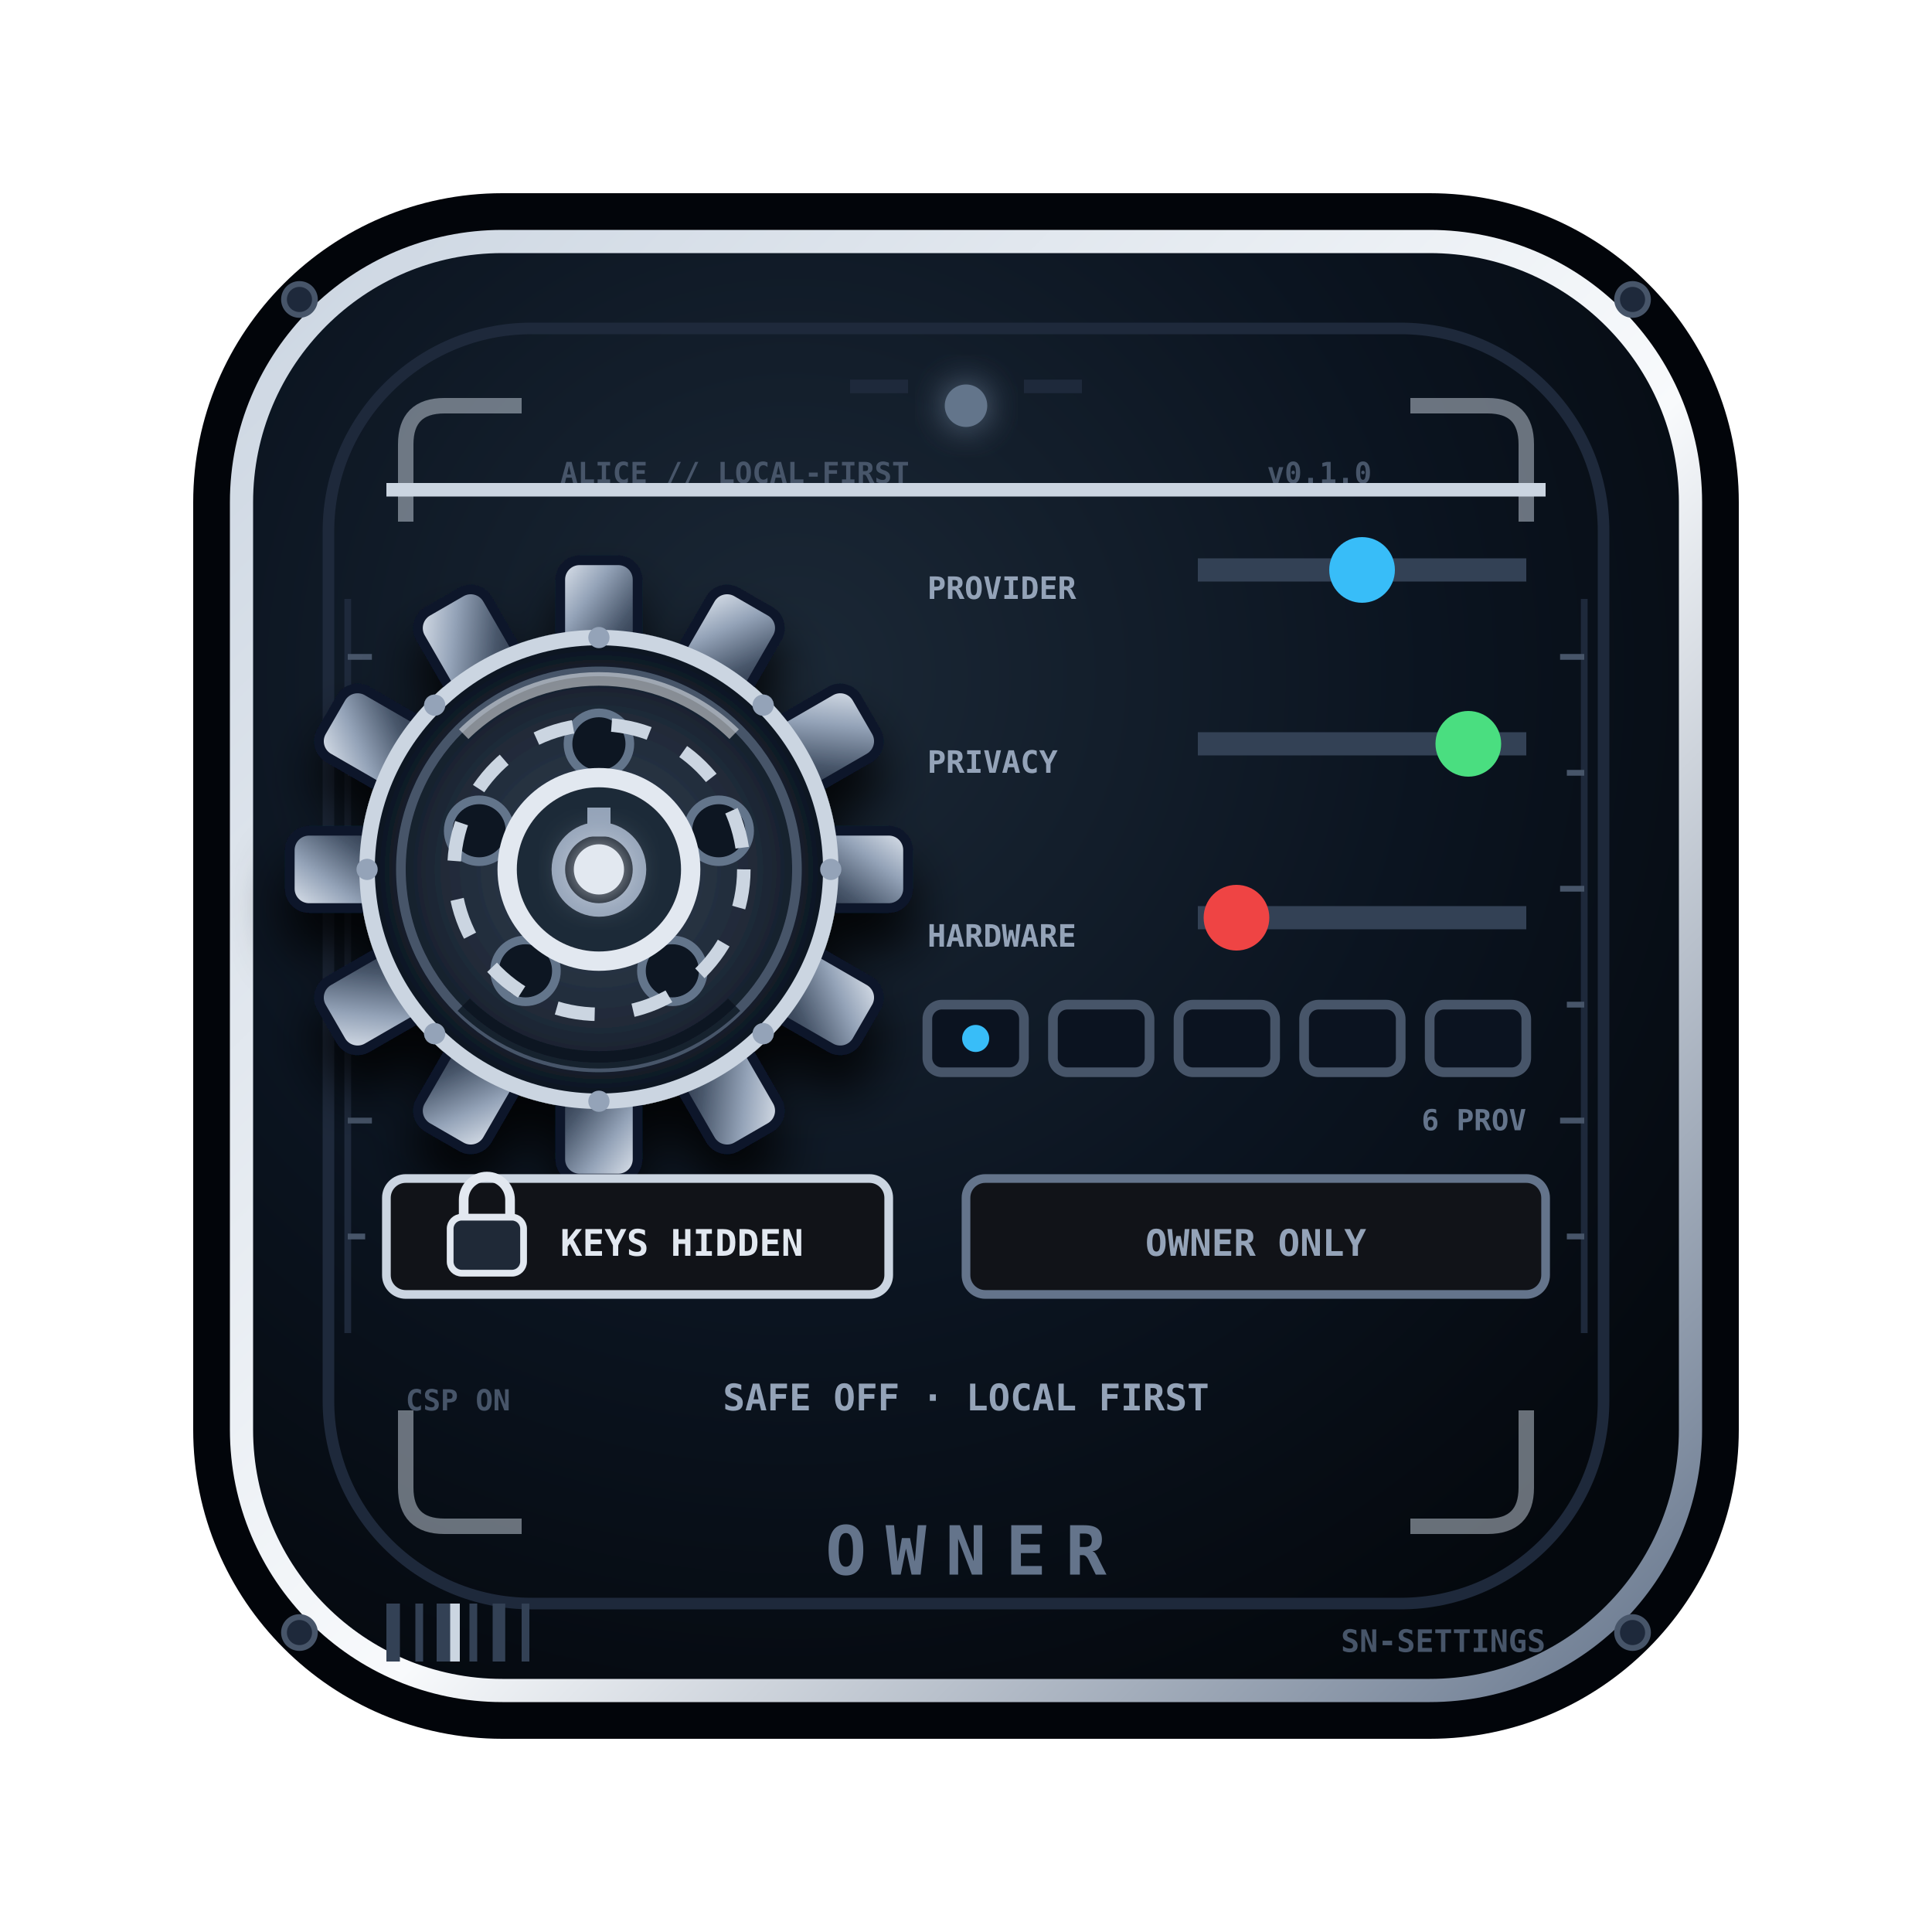
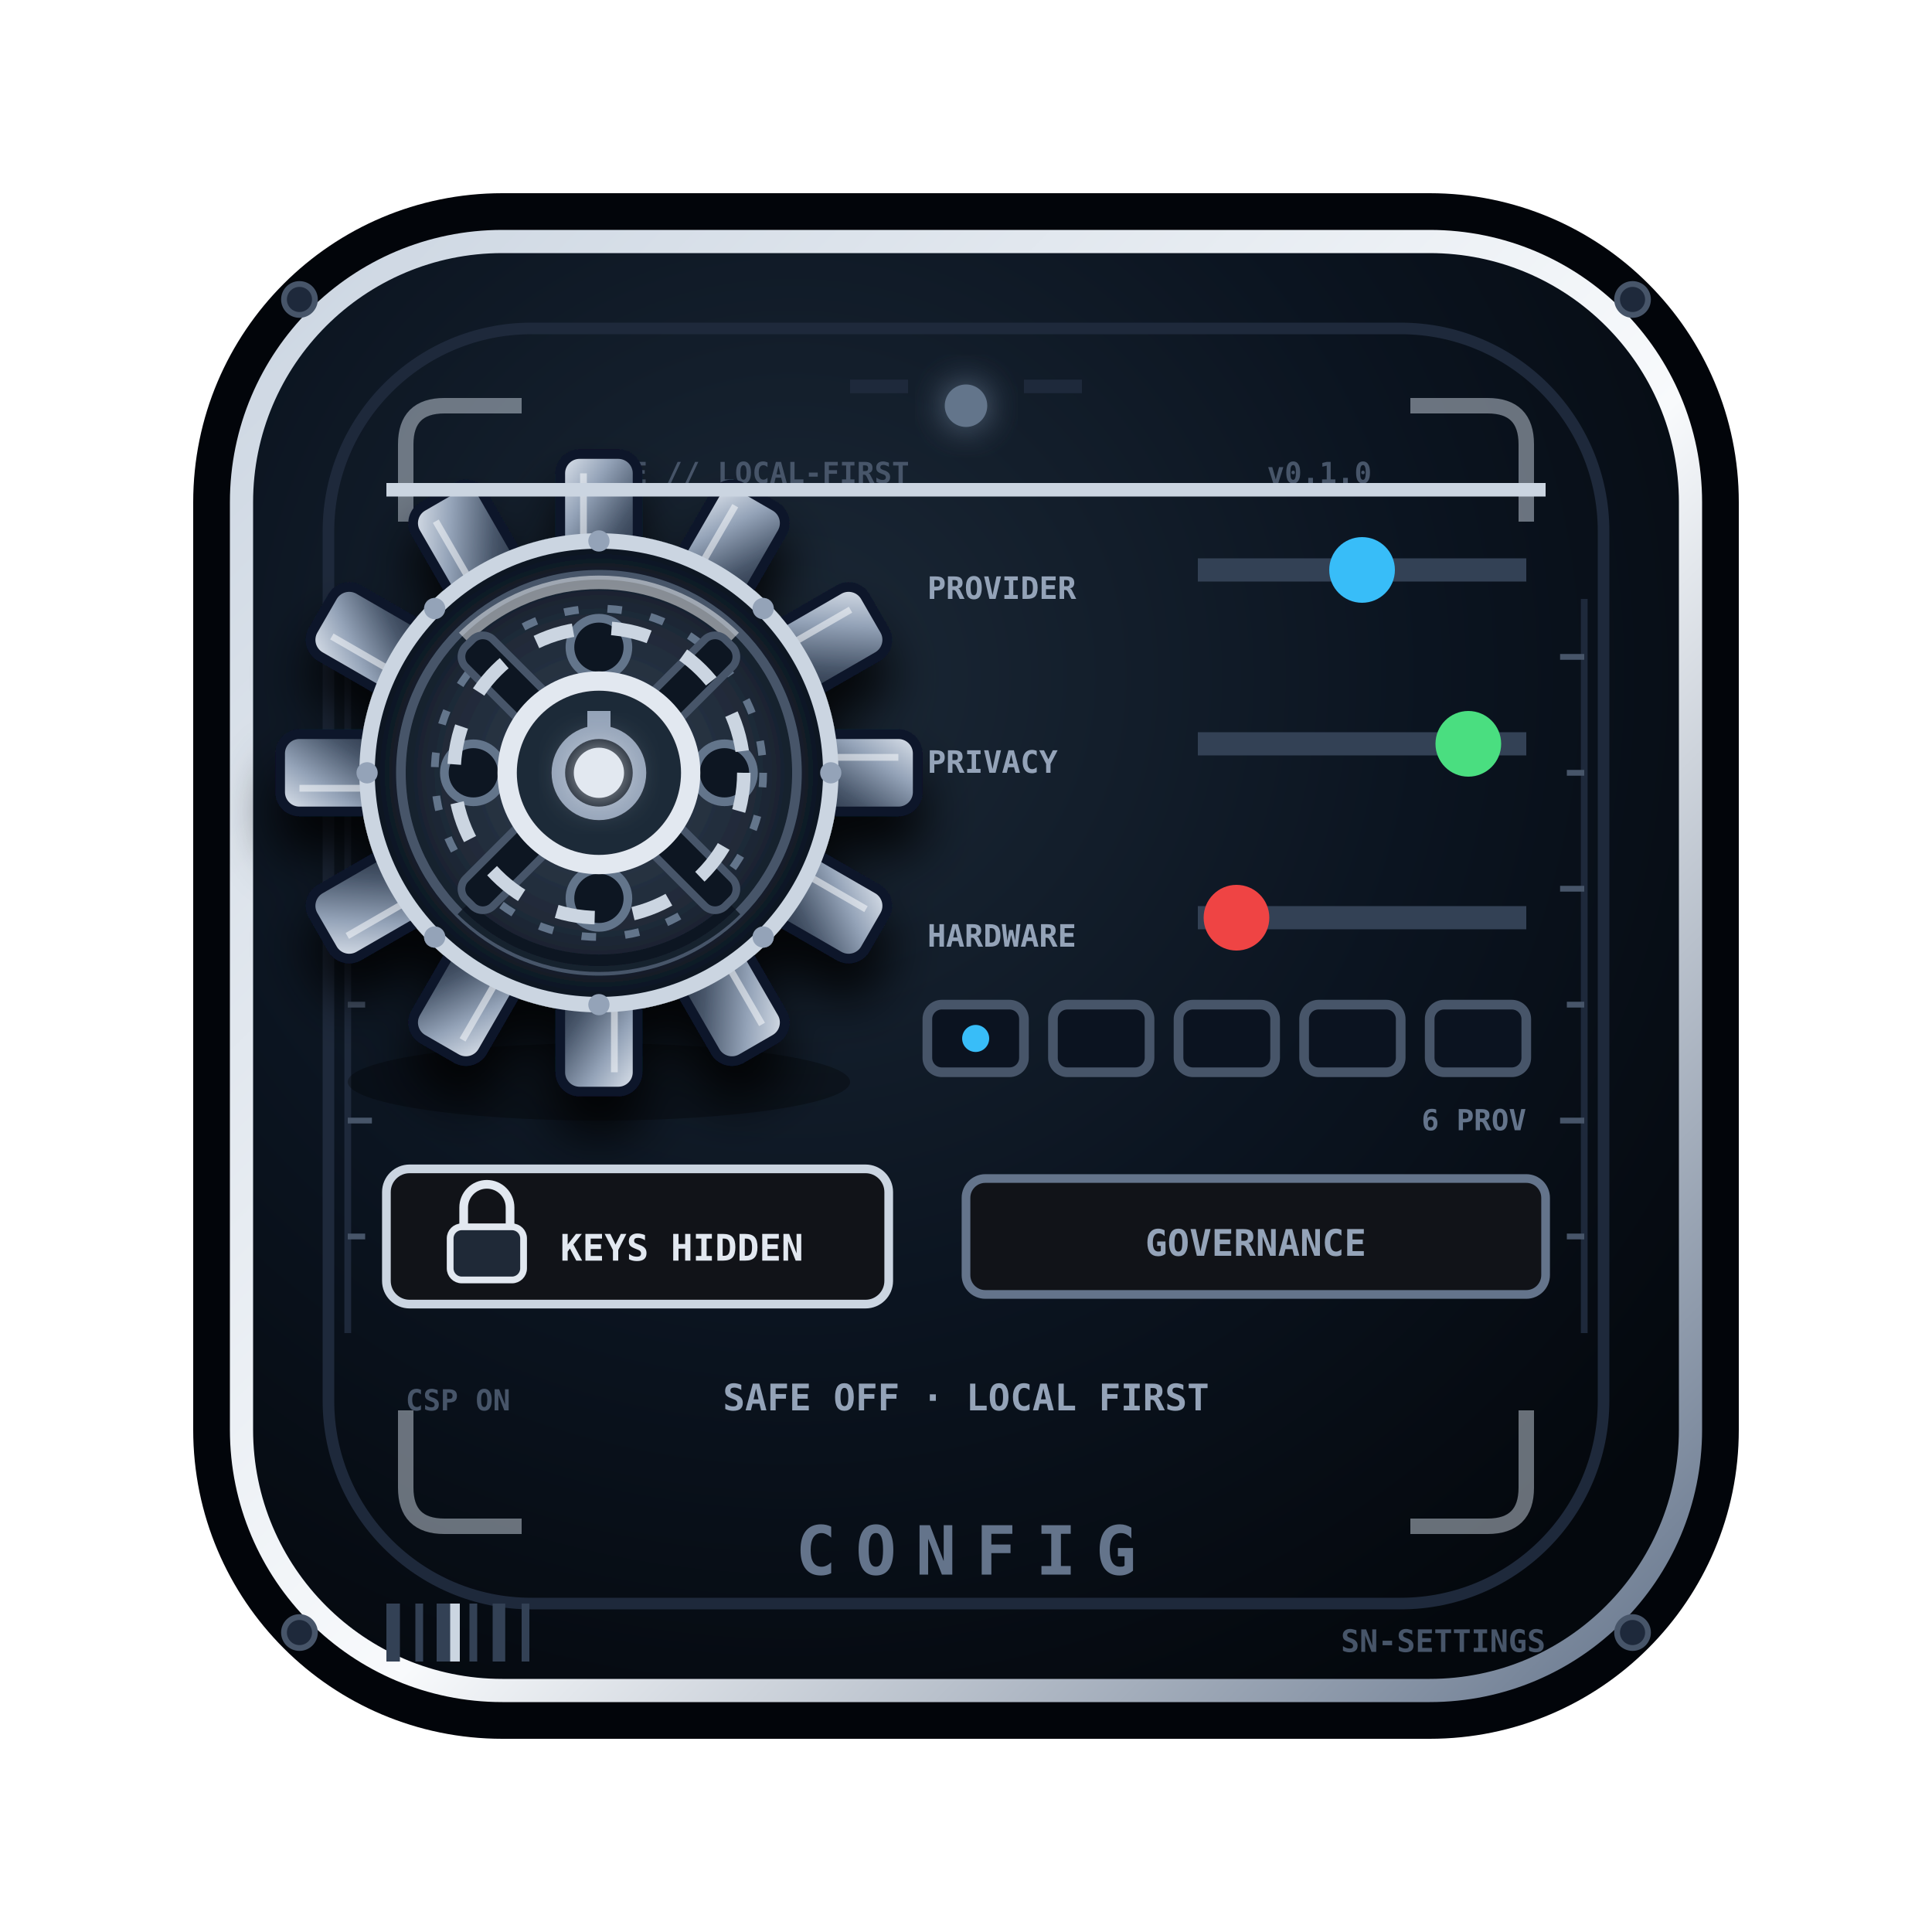
<svg xmlns="http://www.w3.org/2000/svg" viewBox="0 0 200 200" role="img" aria-label="Configuración">
  <style>
    .settings-dash{animation:settingsDash 2.8s linear infinite}.settings-blink{animation:settingsBlink 1.6s steps(2,end) infinite}.settings-blink2{animation:settingsBlink 2.3s steps(2,end) .5s infinite}.settings-scan{animation:settingsScan 4.2s ease-in-out infinite}.settings-spin{transform-box:fill-box;transform-origin:50% 50%;animation:settingsSpin 16s linear infinite}
    @keyframes settingsDash{to{stroke-dashoffset:-26}}@keyframes settingsBlink{50%{opacity:.25}}
    @keyframes settingsScan{0%,100%{y:50px;opacity:.06}50%{y:140px;opacity:.4}}
    @keyframes settingsSpin{to{transform:rotate(360deg)}}
    @media(prefers-reduced-motion:reduce){.settings-dash,.settings-blink,.settings-blink2,.settings-scan,.settings-spin{animation:none}}
  </style>
  <defs>
    <radialGradient id="settings-plate" cx="38%" cy="30%" r="80%">
      <stop stop-color="#1b2836" />
      <stop offset=".55" stop-color="#0b1420" />
      <stop offset="1" stop-color="#04080d" />
    </radialGradient>
    <linearGradient id="settings-ga" x1="0" y1="0" x2="1" y2="1">
      <stop stop-color="#cbd5e1" />
      <stop offset=".55" stop-color="#f8fafc" />
      <stop offset="1" stop-color="#64748b" />
    </linearGradient>
    <linearGradient id="settings-gb" x1="0" x2="1">
      <stop stop-color="#64748b" />
      <stop offset="1" stop-color="#cbd5e1" />
    </linearGradient>
    <linearGradient id="settings-metal" x1="0" y1="0" x2="1" y2="1">
      <stop stop-color="#94a3b8" />
      <stop offset=".35" stop-color="#334155" />
      <stop offset=".7" stop-color="#111827" />
      <stop offset="1" stop-color="#020617" />
    </linearGradient>
    <radialGradient id="settings-halo">
      <stop stop-color="#fff" />
      <stop offset=".2" stop-color="#cbd5e1" />
      <stop offset=".7" stop-color="#64748b" />
      <stop offset="1" stop-color="#07111d" />
    </radialGradient>
    <filter id="settings-shadow" x="-45%" y="-45%" width="190%" height="200%">
      <feDropShadow dx="0" dy="4" stdDeviation="2.6" flood-color="#000" flood-opacity=".85" />
    </filter>
    <filter id="settings-glow" x="-70%" y="-70%" width="240%" height="240%">
      <feGaussianBlur stdDeviation="1.8" result="b" />
      <feMerge>
        <feMergeNode in="b" />
        <feMergeNode in="SourceGraphic" />
      </feMerge>
    </filter>
  </defs>
  <rect x="20" y="20" width="160" height="160" rx="32" fill="#02050a" />
  <rect x="25" y="25" width="150" height="150" rx="27" fill="url(#settings-plate)" stroke="url(#settings-ga)" stroke-width="2.4" />
  <rect x="34" y="34" width="132" height="132" rx="21" fill="none" stroke="#1e293b" stroke-width="1.2" />
  <path d="M42 54v-8q0-4 4-4h8M158 54v-8q0-4-4-4h-8M42 146v8q0 4 4 4h8M158 146v8q0 4-4 4h-8" fill="none" stroke="#cbd5e1" stroke-width="1.6" opacity=".5" />
  <g fill="#1e293b" stroke="#475569" stroke-width=".6">
    <circle cx="31" cy="31" r="1.6" />
    <circle cx="169" cy="31" r="1.6" />
    <circle cx="31" cy="169" r="1.6" />
    <circle cx="169" cy="169" r="1.6" />
  </g>
  <path d="M88 40h6M106 40h6" stroke="#1e293b" stroke-width="1.4" />
  <g font-family="Consolas,monospace" font-weight="900">
    <text x="58" y="50" fill="#475569" font-size="3">ALICE // LOCAL-FIRST</text>
    <text x="142" y="50" fill="#475569" font-size="3" text-anchor="end">v0.1.0</text>
  </g>
  <path d="M36 62v76M164 62v76" stroke="#1e293b" stroke-width=".7" />
  <path d="M36 68h2.5M36 80h1.8M36 92h2.5M36 104h1.8M36 116h2.5M36 128h1.8M164 68h-2.5M164 80h-1.8M164 92h-2.5M164 104h-1.8M164 116h-2.5M164 128h-1.8" stroke="#475569" stroke-width=".6" />
  <circle class="settings-blink" cx="100" cy="42" r="2.2" fill="#64748b" filter="url(#settings-glow)" />
  <defs>
    <linearGradient id="settings-gearm" x1="0" y1="0" x2="1" y2="1">
      <stop stop-color="#e2e8f0" />
      <stop offset=".35" stop-color="#94a3b8" />
      <stop offset=".7" stop-color="#475569" />
      <stop offset="1" stop-color="#1e293b" />
    </linearGradient>
    <radialGradient id="settings-gearc">
      <stop stop-color="#334155" />
      <stop offset=".7" stop-color="#1f2937" />
      <stop offset="1" stop-color="#0b1420" />
    </radialGradient>
  </defs>
-   <g filter="url(#settings-shadow)" transform="translate(62 90)">
+   <ellipse cx="62" cy="112" rx="26" ry="4" fill="#000" opacity=".3" />
+   <g filter="url(#settings-shadow)" transform="translate(62 80)">
    <g class="settings-spin">
      <g fill="url(#settings-gearm)" stroke="#0f172a" stroke-width="1">
-         <rect x="-4" y="-32" width="8" height="11" rx="2" />
-         <rect x="-4" y="-32" width="8" height="11" rx="2" transform="rotate(30)" />
-         <rect x="-4" y="-32" width="8" height="11" rx="2" transform="rotate(60)" />
-         <rect x="-4" y="-32" width="8" height="11" rx="2" transform="rotate(90)" />
-         <rect x="-4" y="-32" width="8" height="11" rx="2" transform="rotate(120)" />
-         <rect x="-4" y="-32" width="8" height="11" rx="2" transform="rotate(150)" />
-         <rect x="-4" y="-32" width="8" height="11" rx="2" transform="rotate(180)" />
-         <rect x="-4" y="-32" width="8" height="11" rx="2" transform="rotate(210)" />
-         <rect x="-4" y="-32" width="8" height="11" rx="2" transform="rotate(240)" />
-         <rect x="-4" y="-32" width="8" height="11" rx="2" transform="rotate(270)" />
-         <rect x="-4" y="-32" width="8" height="11" rx="2" transform="rotate(300)" />
-         <rect x="-4" y="-32" width="8" height="11" rx="2" transform="rotate(330)" />
+         <g>
+           <rect x="-4" y="-33" width="8" height="12" rx="2" />
+           <path d="M-1.6-31v8" stroke="#f8fafc" stroke-width=".7" opacity=".55" />
+         </g>
+         <g transform="rotate(30)">
+           <rect x="-4" y="-33" width="8" height="12" rx="2" />
+           <path d="M-1.6-31v8" stroke="#f8fafc" stroke-width=".7" opacity=".55" />
+         </g>
+         <g transform="rotate(60)">
+           <rect x="-4" y="-33" width="8" height="12" rx="2" />
+           <path d="M-1.6-31v8" stroke="#f8fafc" stroke-width=".7" opacity=".55" />
+         </g>
+         <g transform="rotate(90)">
+           <rect x="-4" y="-33" width="8" height="12" rx="2" />
+           <path d="M-1.6-31v8" stroke="#f8fafc" stroke-width=".7" opacity=".55" />
+         </g>
+         <g transform="rotate(120)">
+           <rect x="-4" y="-33" width="8" height="12" rx="2" />
+           <path d="M-1.6-31v8" stroke="#f8fafc" stroke-width=".7" opacity=".55" />
+         </g>
+         <g transform="rotate(150)">
+           <rect x="-4" y="-33" width="8" height="12" rx="2" />
+           <path d="M-1.6-31v8" stroke="#f8fafc" stroke-width=".7" opacity=".55" />
+         </g>
+         <g transform="rotate(180)">
+           <rect x="-4" y="-33" width="8" height="12" rx="2" />
+           <path d="M-1.6-31v8" stroke="#f8fafc" stroke-width=".7" opacity=".55" />
+         </g>
+         <g transform="rotate(210)">
+           <rect x="-4" y="-33" width="8" height="12" rx="2" />
+           <path d="M-1.6-31v8" stroke="#f8fafc" stroke-width=".7" opacity=".55" />
+         </g>
+         <g transform="rotate(240)">
+           <rect x="-4" y="-33" width="8" height="12" rx="2" />
+           <path d="M-1.6-31v8" stroke="#f8fafc" stroke-width=".7" opacity=".55" />
+         </g>
+         <g transform="rotate(270)">
+           <rect x="-4" y="-33" width="8" height="12" rx="2" />
+           <path d="M-1.6-31v8" stroke="#f8fafc" stroke-width=".7" opacity=".55" />
+         </g>
+         <g transform="rotate(300)">
+           <rect x="-4" y="-33" width="8" height="12" rx="2" />
+           <path d="M-1.6-31v8" stroke="#f8fafc" stroke-width=".7" opacity=".55" />
+         </g>
+         <g transform="rotate(330)">
+           <rect x="-4" y="-33" width="8" height="12" rx="2" />
+           <path d="M-1.6-31v8" stroke="#f8fafc" stroke-width=".7" opacity=".55" />
+         </g>
      </g>
      <circle r="24" fill="url(#settings-gearc)" stroke="#cbd5e1" stroke-width="1.6" />
      <circle r="20.5" fill="none" stroke="#475569" stroke-width="1" />
+       <circle r="17" fill="none" stroke="#64748b" stroke-width=".8" stroke-dasharray="1.5 3" />
      <path d="M-14-14a20 20 0 0 1 28 0" fill="none" stroke="#f8fafc" stroke-width="1.4" opacity=".5" />
      <path d="M14 14a20 20 0 0 1-28 0" fill="none" stroke="#0b1420" stroke-width="1.8" opacity=".8" />
+       <g fill="#0b1420" stroke="#475569" stroke-width=".8">
+         <rect x="-2" y="-19" width="4" height="11" rx="1.5" transform="rotate(45)" />
+         <rect x="-2" y="-19" width="4" height="11" rx="1.5" transform="rotate(135)" />
+         <rect x="-2" y="-19" width="4" height="11" rx="1.5" transform="rotate(225)" />
+         <rect x="-2" y="-19" width="4" height="11" rx="1.5" transform="rotate(315)" />
+       </g>
      <g fill="#0b1420" stroke="#64748b" stroke-width=".9">
-         <circle cx="0" cy="-13" r="3.2" />
-         <circle cx="12.4" cy="-4" r="3.2" />
-         <circle cx="7.6" cy="10.5" r="3.2" />
-         <circle cx="-7.6" cy="10.5" r="3.2" />
-         <circle cx="-12.4" cy="-4" r="3.2" />
+         <circle cx="13" cy="0" r="3" />
+         <circle cx="0" cy="13" r="3" />
+         <circle cx="-13" cy="0" r="3" />
+         <circle cx="0" cy="-13" r="3" />
      </g>
      <g fill="#94a3b8">
        <circle cx="0" cy="-24" r="1.1" />
        <circle cx="17" cy="-17" r="1.1" />
        <circle cx="24" cy="0" r="1.1" />
        <circle cx="17" cy="17" r="1.1" />
        <circle cx="0" cy="24" r="1.1" />
        <circle cx="-17" cy="17" r="1.1" />
        <circle cx="-24" cy="0" r="1.1" />
        <circle cx="-17" cy="-17" r="1.1" />
      </g>
    </g>
    <circle r="9.5" fill="#1f2937" stroke="#e2e8f0" stroke-width="2" />
    <circle r="4.2" fill="#0b1420" stroke="#94a3b8" stroke-width="1.4" />
-     <rect x="-1.2" y="-6.4" width="2.4" height="3" fill="#94a3b8" />
-   </g>
-   <circle cx="62" cy="90" r="15" fill="none" stroke="#cbd5e1" stroke-width="1.4" stroke-dasharray="4 4" class="settings-dash" />
-   <circle class="settings-blink" cx="62" cy="90" r="2.6" fill="#e2e8f0" filter="url(#settings-glow)" />
+     <path d="M-2.4 0h4.8M0-2.4v4.8" stroke="#94a3b8" stroke-width=".9" />
+     <rect x="-1.2" y="-6.4" width="2.4" height="2.6" fill="#94a3b8" />
+   </g>
+   <circle cx="62" cy="80" r="15" fill="none" stroke="#cbd5e1" stroke-width="1.4" stroke-dasharray="4 4" class="settings-dash" />
+   <circle class="settings-blink" cx="62" cy="80" r="2.6" fill="#e2e8f0" filter="url(#settings-glow)" />
  <g font-family="Consolas,monospace" font-weight="900" font-size="3.2">
    <text x="96" y="62" fill="#94a3b8">PROVIDER</text>
    <text x="96" y="80" fill="#94a3b8">PRIVACY</text>
    <text x="96" y="98" fill="#94a3b8">HARDWARE</text>
  </g>
  <g>
    <path d="M124 59h34" stroke="#334155" stroke-width="2.4" />
    <circle cx="141" cy="59" r="3.4" fill="#38bdf8" />
    <path d="M124 77h34" stroke="#334155" stroke-width="2.4" />
    <circle cx="152" cy="77" r="3.4" fill="#4ade80" />
    <path d="M124 95h34" stroke="#334155" stroke-width="2.4" />
    <circle cx="128" cy="95" r="3.4" fill="#ef4444" />
  </g>
  <g font-family="Consolas,monospace" font-weight="900" font-size="3">
    <g fill="#0b1320" stroke="#475569">
      <rect x="96" y="104" width="10" height="7" rx="1.5" />
      <rect x="109" y="104" width="10" height="7" rx="1.5" />
      <rect x="122" y="104" width="10" height="7" rx="1.5" />
      <rect x="135" y="104" width="10" height="7" rx="1.5" />
      <rect x="148" y="104" width="10" height="7" rx="1.5" />
    </g>
    <circle cx="101" cy="107.5" r="1.4" fill="#38bdf8" />
    <text x="158" y="117" fill="#64748b" text-anchor="end">6 PROV</text>
  </g>
  <g font-family="Consolas,monospace" font-weight="900">
-     <rect x="40" y="122" width="52" height="12" rx="2" fill="#111318" stroke="#cbd5e1" stroke-width=".9" />
-     <path d="M48 126v-1.8a2.4 2.4 0 0 1 4.8 0V126" fill="none" stroke="#e2e8f0" />
-     <rect x="46.6" y="126" width="7.6" height="5.8" rx="1.2" fill="#1f2937" stroke="#e2e8f0" stroke-width=".7" />
-     <text x="58" y="130" fill="#e2e8f0" font-size="3.8">KEYS HIDDEN</text>
+     <rect x="40" y="121" width="52" height="14" rx="2.4" fill="#111318" stroke="#cbd5e1" stroke-width=".9" />
+     <path d="M48 127v-2a2.4 2.4 0 0 1 4.8 0v2" fill="none" stroke="#e2e8f0" stroke-width=".9" />
+     <rect x="46.6" y="127" width="7.6" height="5.5" rx="1.2" fill="#1f2937" stroke="#e2e8f0" stroke-width=".7" />
+     <text x="58" y="130.5" fill="#e2e8f0" font-size="3.8">KEYS HIDDEN</text>
  </g>
  <g font-family="Consolas,monospace" font-weight="900">
    <rect x="100" y="122" width="60" height="12" rx="2" fill="#111318" stroke="#64748b" stroke-width=".9" />
-     <text x="130" y="130" fill="#94a3b8" font-size="3.8" text-anchor="middle">OWNER ONLY</text>
+     <text x="130" y="130" fill="#94a3b8" font-size="3.8" text-anchor="middle">GOVERNANCE</text>
  </g>
  <g font-family="Consolas,monospace" font-weight="900">
    <text x="42" y="146" fill="#475569" font-size="3">CSP ON</text>
    <text x="100" y="146" fill="#94a3b8" font-size="3.8" text-anchor="middle">SAFE OFF · LOCAL FIRST</text>
  </g>
  <rect class="settings-scan" x="40" y="50" width="120" height="1.4" fill="#cbd5e1" />
  <g fill="#334155">
    <rect x="40" y="166" width="1.4" height="6" />
    <rect x="43" y="166" width=".8" height="6" />
    <rect x="45.2" y="166" width="1.8" height="6" />
    <rect x="48.6" y="166" width=".8" height="6" />
    <rect x="51" y="166" width="1.3" height="6" />
    <rect x="54" y="166" width=".8" height="6" />
  </g>
  <rect x="46.6" y="166" width="1" height="6" fill="#cbd5e1" />
  <g font-family="Consolas,monospace" font-weight="900">
    <text x="160" y="171" fill="#475569" font-size="3.2" text-anchor="end">SN-SETTINGS</text>
  </g>
  <g font-family="Consolas,monospace" font-weight="900">
-     <text x="100" y="163" fill="#64748b" font-size="7" text-anchor="middle" letter-spacing="2">OWNER</text>
+     <text x="100" y="163" fill="#64748b" font-size="7" text-anchor="middle" letter-spacing="2">CONFIG</text>
  </g>
</svg>
